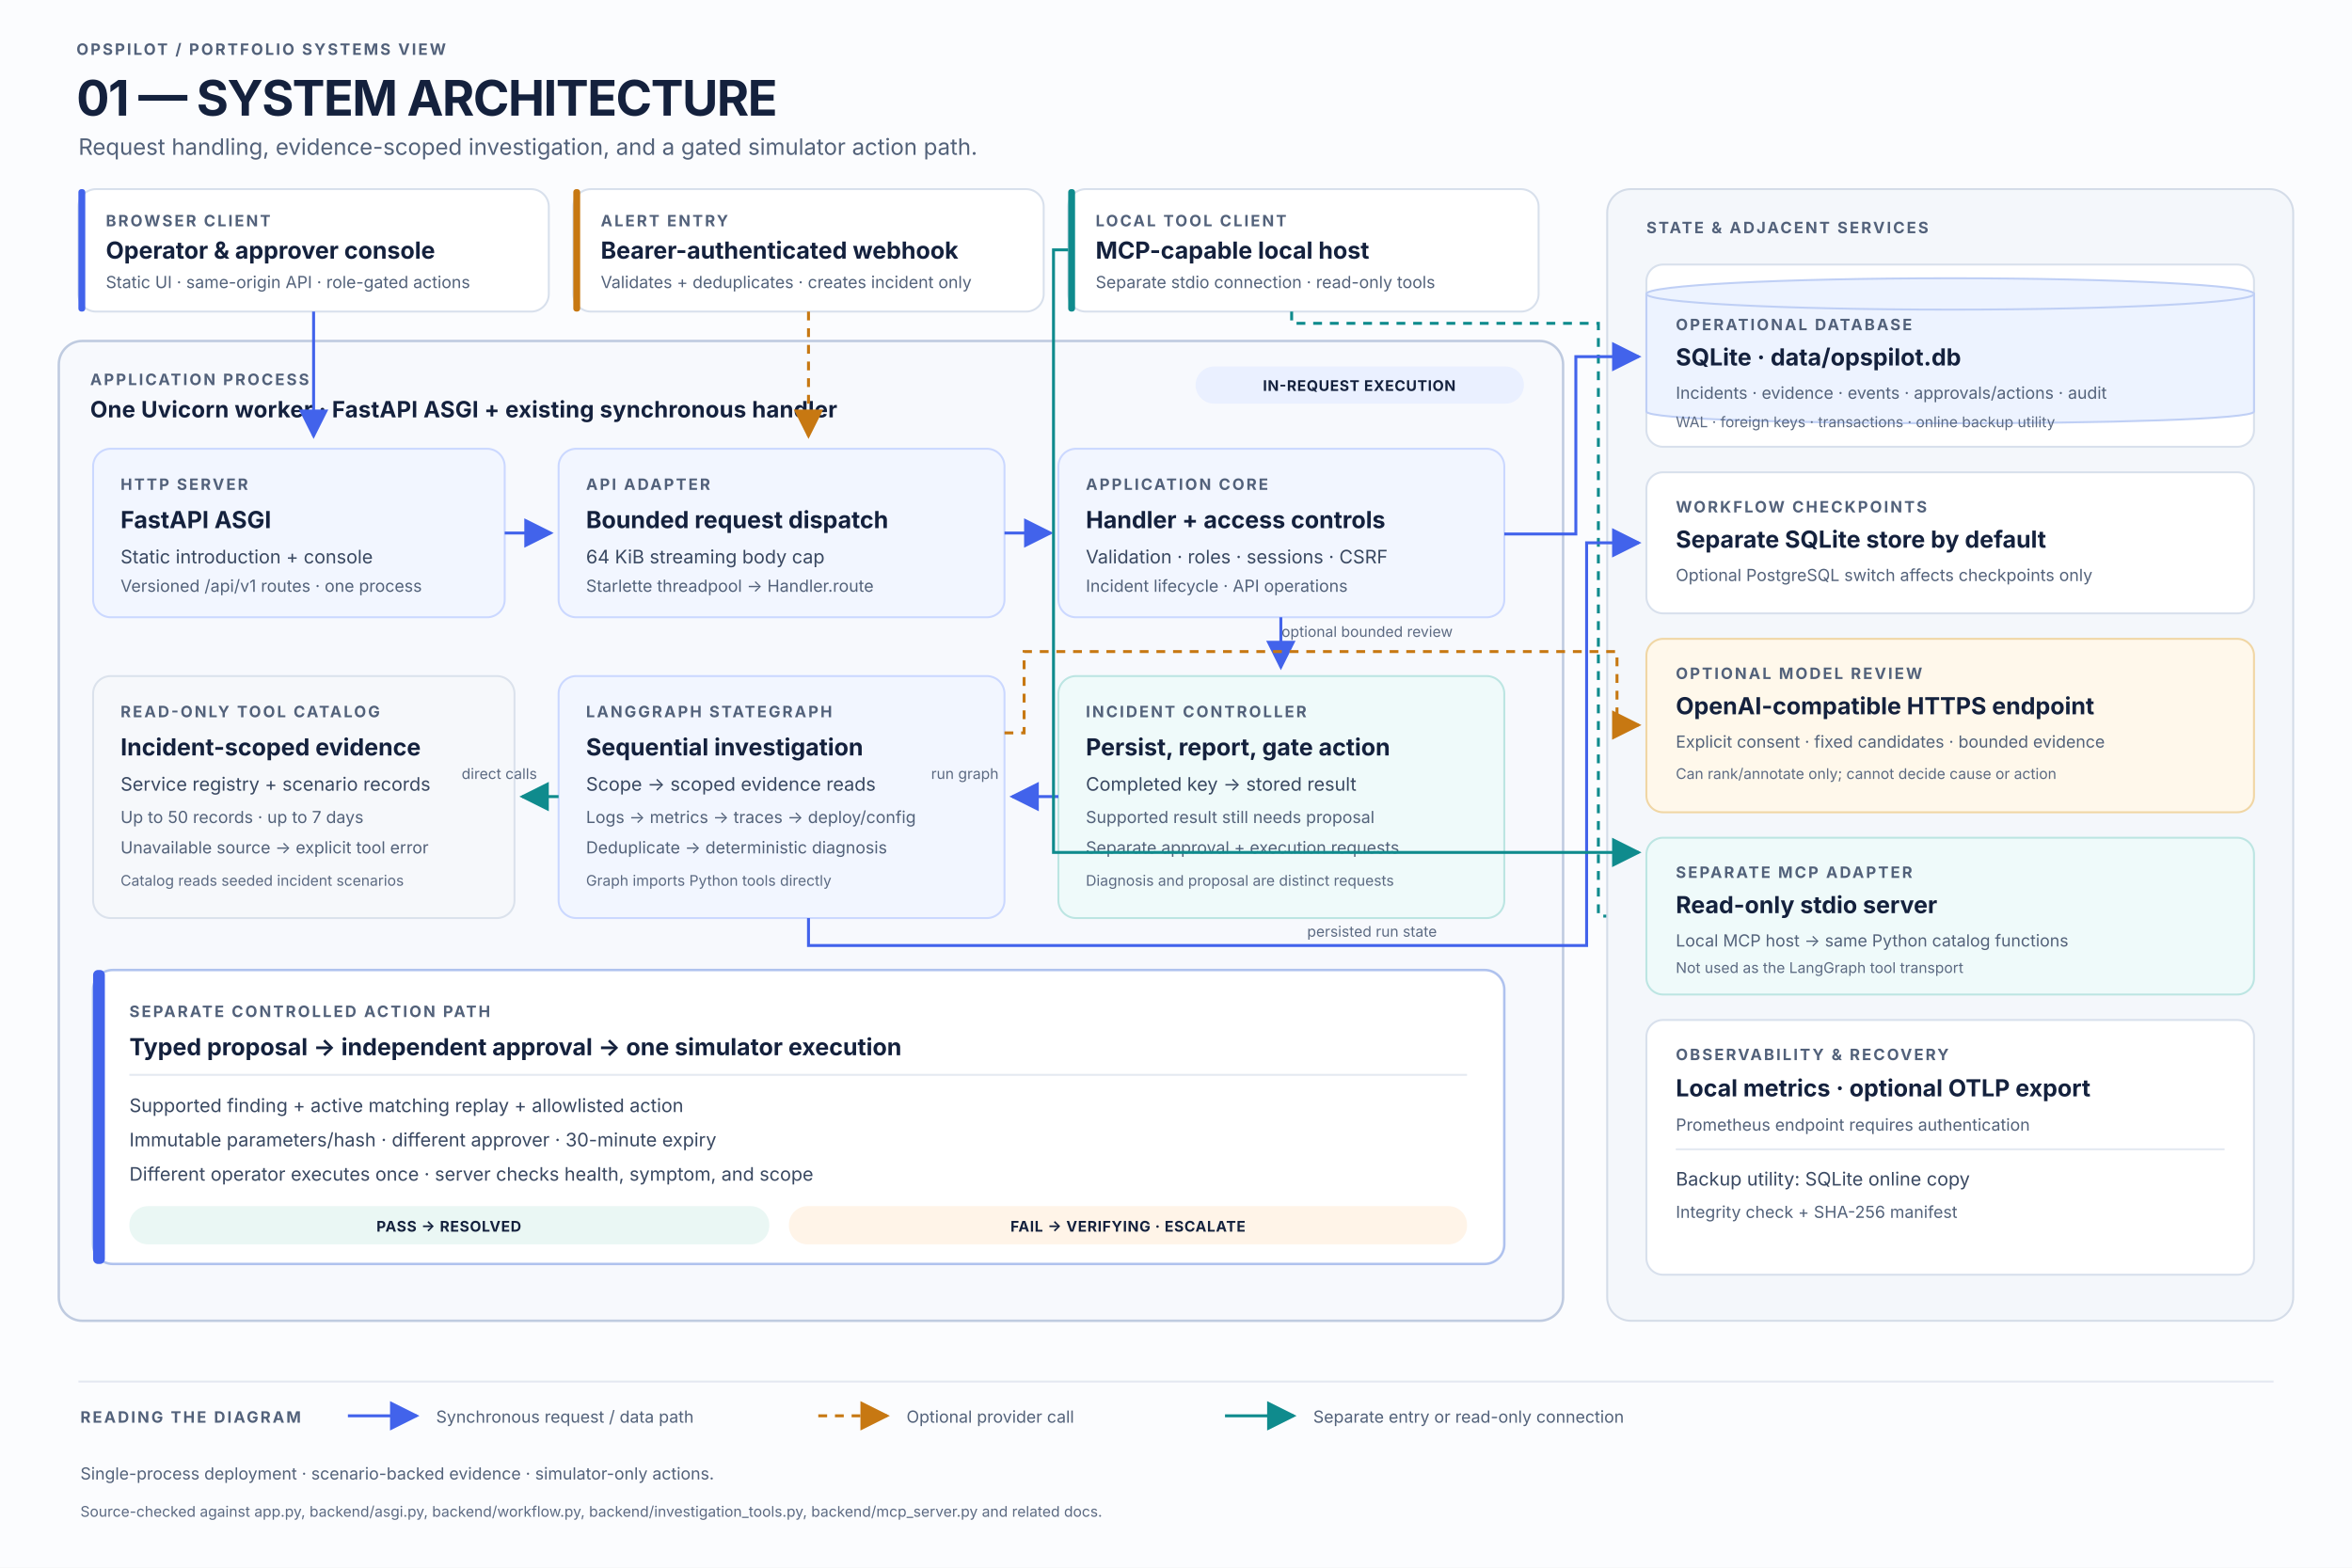
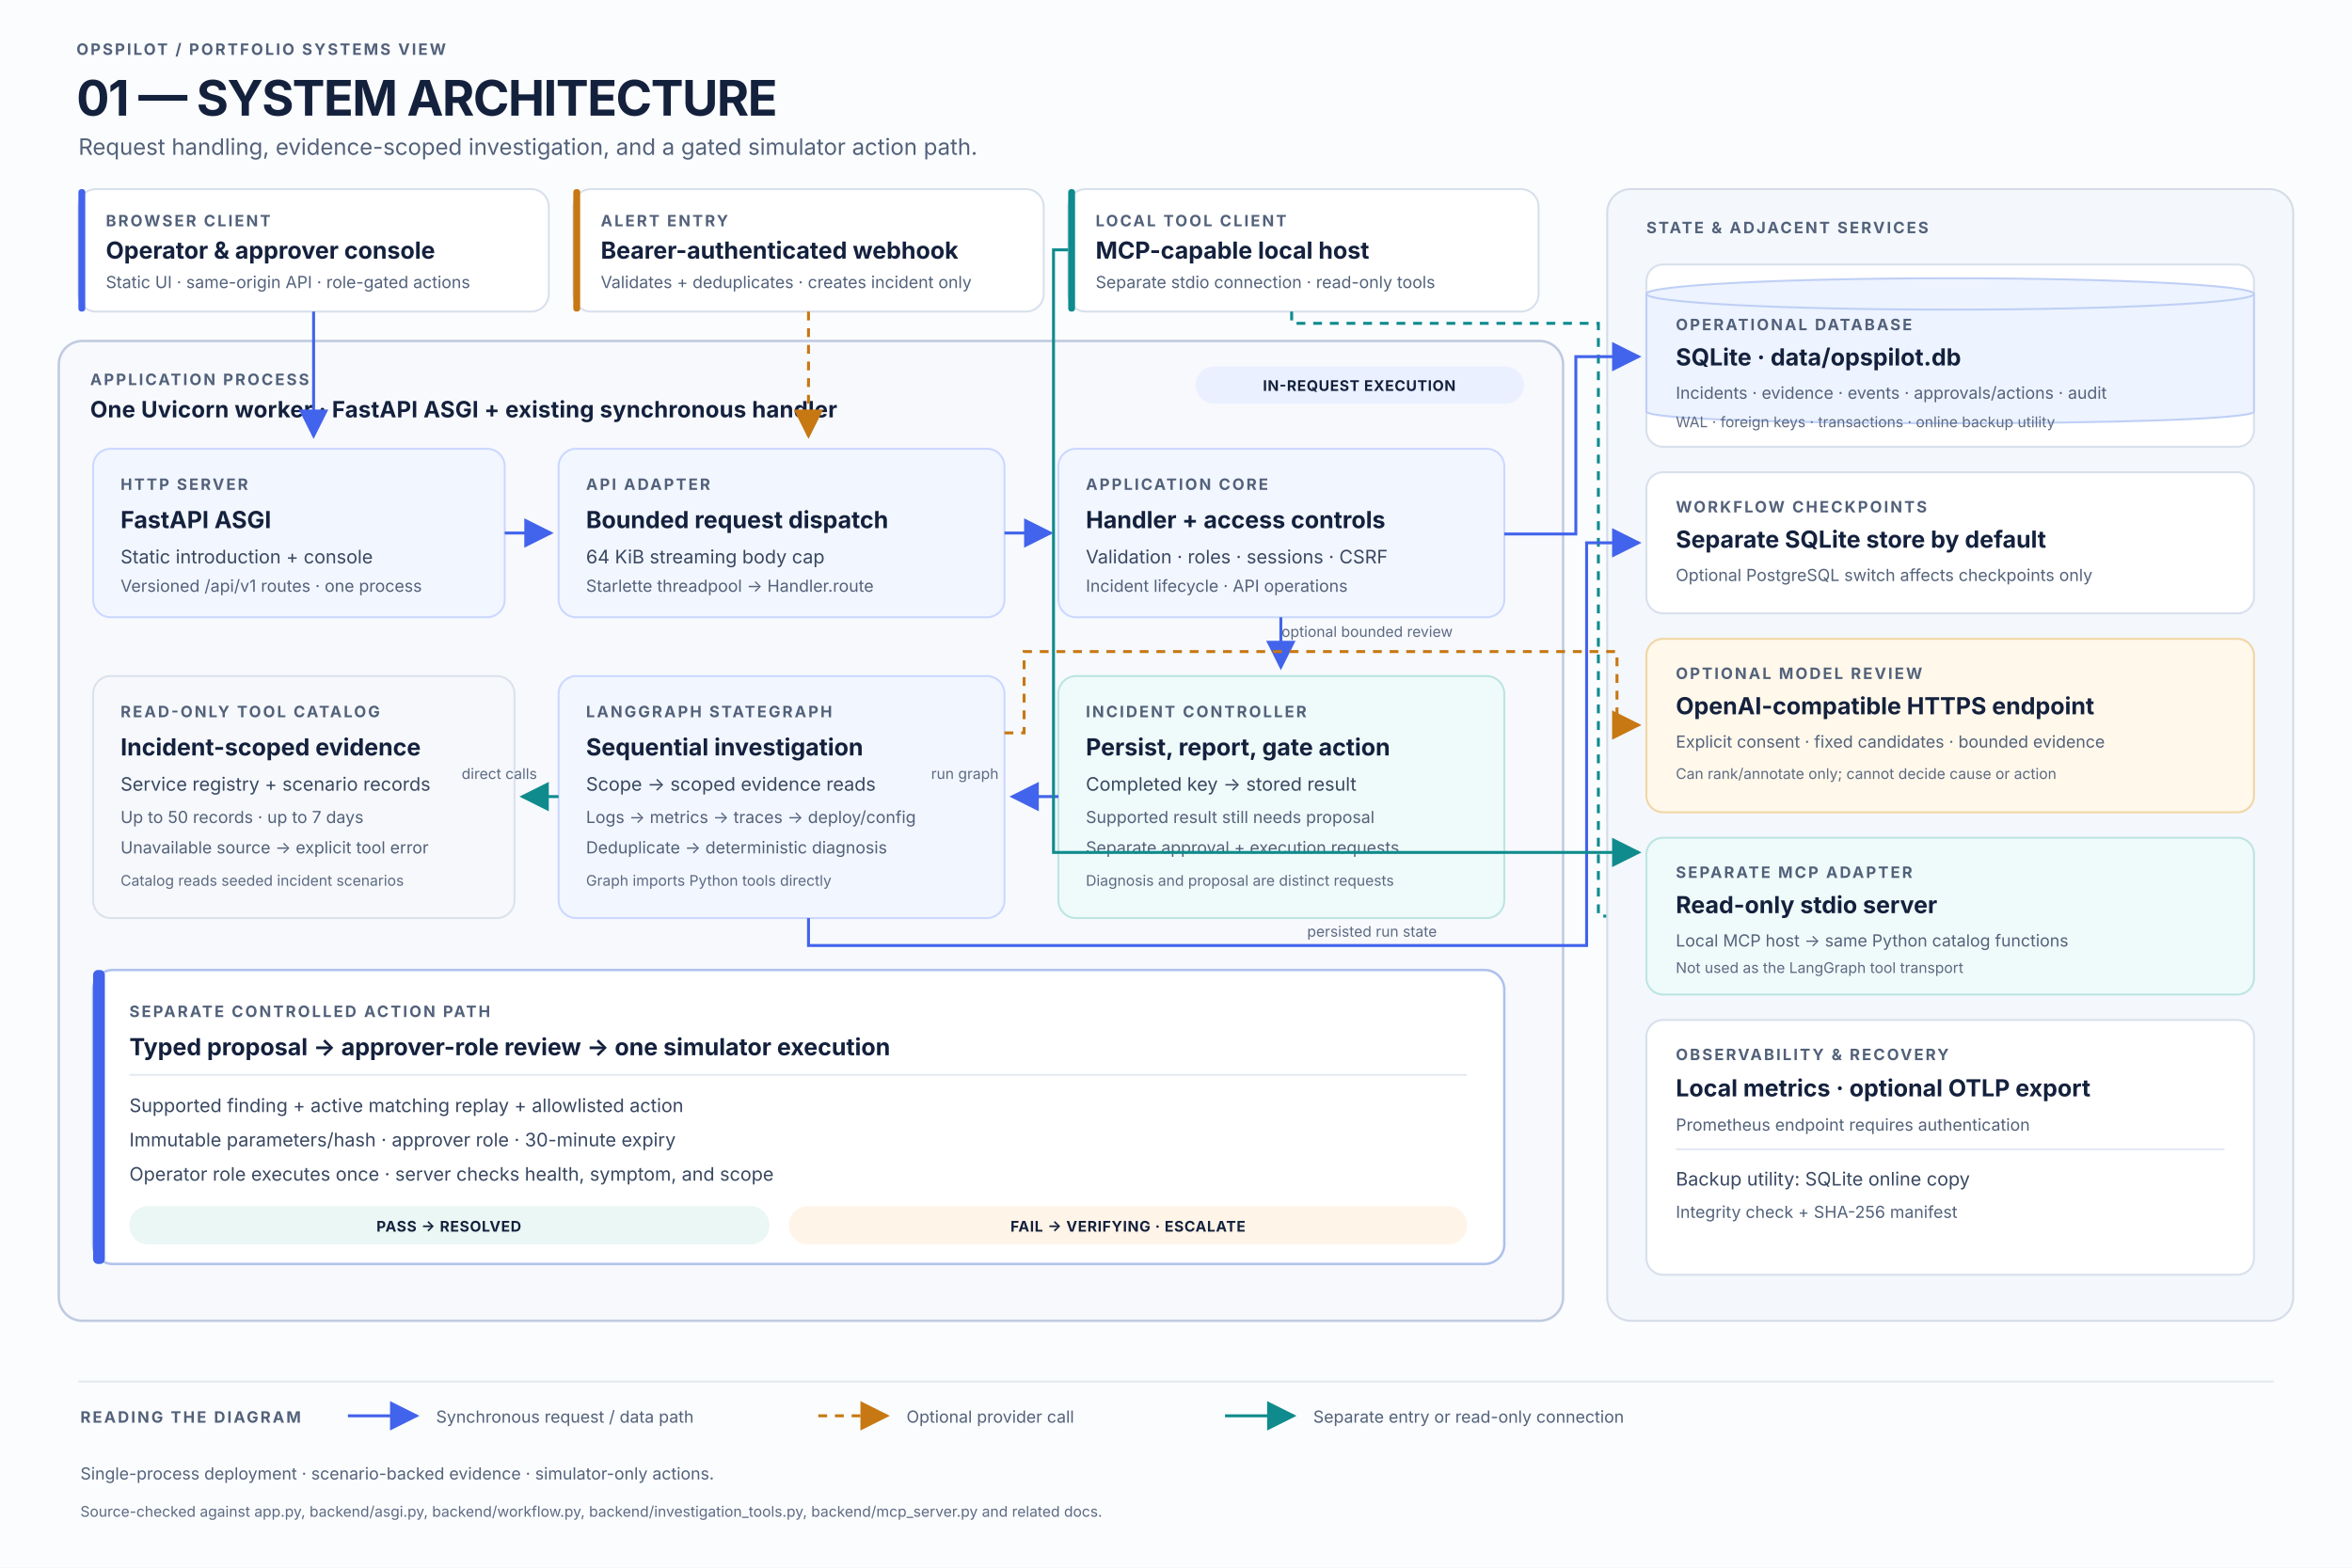
<svg xmlns="http://www.w3.org/2000/svg" width="2400" height="1600" viewBox="0 0 2400 1600" role="img" aria-labelledby="title desc">
  <defs>
    <marker id="arrow" markerWidth="12" markerHeight="12" refX="10" refY="6" orient="auto">
      <path d="M1,1 L11,6 L1,11 Z" fill="#4263EB" />
    </marker>
    <marker id="arrowTeal" markerWidth="12" markerHeight="12" refX="10" refY="6" orient="auto">
      <path d="M1,1 L11,6 L1,11 Z" fill="#0F8B8D" />
    </marker>
    <marker id="arrowAmber" markerWidth="12" markerHeight="12" refX="10" refY="6" orient="auto">
      <path d="M1,1 L11,6 L1,11 Z" fill="#C77812" />
    </marker>
    <style>
      text{font-family:Inter,Segoe UI,Arial,sans-serif;fill:#14213D}
      .title{font-size:50px;font-weight:750;letter-spacing:-1.3px}
      .sub{font-size:23px;fill:#53627A}
      .eyebrow{font-size:16px;font-weight:750;letter-spacing:2px;fill:#52617A}
      .section{font-size:23px;font-weight:750;letter-spacing:.2px}
      .cardtitle{font-size:24px;font-weight:720}
      .body{font-size:19px;fill:#394861}
      .small{font-size:17px;fill:#53627A}
      .tiny{font-size:15px;fill:#5C6A82}
      .chip{font-size:15px;font-weight:700;letter-spacing:.6px}
      .card{fill:#FFFFFF;stroke:#D8E0EC;stroke-width:2}
      .softblue{fill:#F2F6FF;stroke:#CBD8FF;stroke-width:2}
      .softteal{fill:#EFFAFA;stroke:#BCE5E2;stroke-width:2}
      .softamber{fill:#FFF8EB;stroke:#F0D6A4;stroke-width:2}
      .softslate{fill:#F6F8FB;stroke:#DBE2EC;stroke-width:2}
      .line{fill:none;stroke:#4263EB;stroke-width:3;marker-end:url(#arrow)}
      .lineTeal{fill:none;stroke:#0F8B8D;stroke-width:3;marker-end:url(#arrowTeal)}
      .lineAmber{fill:none;stroke:#C77812;stroke-width:3;stroke-dasharray:9 8;marker-end:url(#arrowAmber)}
      .separator{stroke:#E4E9F1;stroke-width:2}
    </style>
  </defs>
  <rect width="2400" height="1600" fill="#FBFCFE" />
  <text x="78" y="56" class="eyebrow">OPSPILOT  /  PORTFOLIO SYSTEMS VIEW</text>
  <text x="78" y="118" class="title">01 — SYSTEM ARCHITECTURE</text>
  <text x="80" y="158" class="sub">Request handling, evidence-scoped investigation, and a gated simulator action path.</text>
  <rect x="80" y="193" width="480" height="125" rx="18" class="card" />
  <rect x="80" y="193" width="7" height="125" rx="3" fill="#4263EB" />
  <text x="108" y="231" class="eyebrow">BROWSER CLIENT</text>
  <text x="108" y="264" class="cardtitle">Operator &amp; approver console</text>
  <text x="108" y="294" class="small">Static UI · same-origin API · role-gated actions</text>
  <rect x="585" y="193" width="480" height="125" rx="18" class="card" />
  <rect x="585" y="193" width="7" height="125" rx="3" fill="#C77812" />
  <text x="613" y="231" class="eyebrow">ALERT ENTRY</text>
  <text x="613" y="264" class="cardtitle">Bearer-authenticated webhook</text>
  <text x="613" y="294" class="small">Validates + deduplicates · creates incident only</text>
  <rect x="1090" y="193" width="480" height="125" rx="18" class="card" />
  <rect x="1090" y="193" width="7" height="125" rx="3" fill="#0F8B8D" />
  <text x="1118" y="231" class="eyebrow">LOCAL TOOL CLIENT</text>
  <text x="1118" y="264" class="cardtitle">MCP-capable local host</text>
  <text x="1118" y="294" class="small">Separate stdio connection · read-only tools</text>
  <rect x="60" y="348" width="1535" height="1000" rx="24" fill="#F7F9FD" stroke="#BFCBE0" stroke-width="2.5" />
  <text x="92" y="393" class="eyebrow">APPLICATION PROCESS</text>
  <text x="92" y="426" class="section">One Uvicorn worker · FastAPI ASGI + existing synchronous handler</text>
  <rect x="1220" y="374" width="335" height="38" rx="19" fill="#EAF0FF" />
  <text x="1387" y="399" text-anchor="middle" class="chip" fill="#3154C6">IN-REQUEST EXECUTION</text>
  <rect x="95" y="458" width="420" height="172" rx="18" class="softblue" />
  <text x="123" y="500" class="eyebrow">HTTP SERVER</text>
  <text x="123" y="539" class="cardtitle">FastAPI ASGI</text>
  <text x="123" y="575" class="body">Static introduction + console</text>
  <text x="123" y="604" class="small">Versioned /api/v1 routes · one process</text>
  <rect x="570" y="458" width="455" height="172" rx="18" class="softblue" />
  <text x="598" y="500" class="eyebrow">API ADAPTER</text>
  <text x="598" y="539" class="cardtitle">Bounded request dispatch</text>
  <text x="598" y="575" class="body">64 KiB streaming body cap</text>
  <text x="598" y="604" class="small">Starlette threadpool → Handler.route</text>
  <rect x="1080" y="458" width="455" height="172" rx="18" class="softblue" />
  <text x="1108" y="500" class="eyebrow">APPLICATION CORE</text>
  <text x="1108" y="539" class="cardtitle">Handler + access controls</text>
  <text x="1108" y="575" class="body">Validation · roles · sessions · CSRF</text>
  <text x="1108" y="604" class="small">Incident lifecycle · API operations</text>
  <path d="M515 544 H562" class="line" />
  <path d="M1025 544 H1072" class="line" />
  <path d="M320 318 V445" class="line" />
  <path d="M825 318 V445" class="lineAmber" />
  <path d="M1318 318 V330 H1631 V935 H1672" fill="none" stroke="#0F8B8D" stroke-width="3" stroke-dasharray="9 8" marker-end="url(#arrowTeal)" />
  <rect x="95" y="690" width="430" height="247" rx="18" class="softslate" />
  <text x="123" y="732" class="eyebrow">READ-ONLY TOOL CATALOG</text>
  <text x="123" y="771" class="cardtitle">Incident-scoped evidence</text>
  <text x="123" y="807" class="body">Service registry + scenario records</text>
  <text x="123" y="840" class="small">Up to 50 records · up to 7 days</text>
  <text x="123" y="871" class="small">Unavailable source → explicit tool error</text>
  <text x="123" y="904" class="tiny">Catalog reads seeded incident scenarios</text>
  <rect x="570" y="690" width="455" height="247" rx="18" class="softblue" />
  <text x="598" y="732" class="eyebrow">LANGGRAPH STATEGRAPH</text>
  <text x="598" y="771" class="cardtitle">Sequential investigation</text>
  <text x="598" y="807" class="body">Scope → scoped evidence reads</text>
  <text x="598" y="840" class="small">Logs → metrics → traces → deploy/config</text>
  <text x="598" y="871" class="small">Deduplicate → deterministic diagnosis</text>
  <text x="598" y="904" class="tiny">Graph imports Python tools directly</text>
  <rect x="1080" y="690" width="455" height="247" rx="18" class="softteal" />
  <text x="1108" y="732" class="eyebrow">INCIDENT CONTROLLER</text>
  <text x="1108" y="771" class="cardtitle">Persist, report, gate action</text>
  <text x="1108" y="807" class="body">Completed key → stored result</text>
  <text x="1108" y="840" class="small">Supported result still needs proposal</text>
  <text x="1108" y="871" class="small">Separate approval + execution requests</text>
  <text x="1108" y="904" class="tiny">Diagnosis and proposal are distinct requests</text>
  <path d="M1307 630 V681" class="line" />
  <path d="M1080 813 H1033" class="line" />
  <path d="M570 813 H533" class="lineTeal" />
  <text x="1019" y="795" text-anchor="end" class="tiny">run graph</text>
  <text x="548" y="795" text-anchor="end" class="tiny">direct calls</text>
  <rect x="95" y="990" width="1440" height="300" rx="20" fill="#FFFFFF" stroke="#AFC2EE" stroke-width="2.5" />
  <rect x="95" y="990" width="12" height="300" rx="5" fill="#4263EB" />
  <text x="132" y="1038" class="eyebrow">SEPARATE CONTROLLED ACTION PATH</text>
-   <text x="132" y="1077" class="cardtitle">Typed proposal → independent approval → one simulator execution</text>
+   <text x="132" y="1077" class="cardtitle">Typed proposal → approver-role review → one simulator execution</text>
  <line x1="132" y1="1097" x2="1497" y2="1097" class="separator" />
  <text x="132" y="1135" class="body">Supported finding + active matching replay + allowlisted action</text>
-   <text x="132" y="1170" class="body">Immutable parameters/hash · different approver · 30-minute expiry</text>
-   <text x="132" y="1205" class="body">Different operator executes once · server checks health, symptom, and scope</text>
+   <text x="132" y="1170" class="body">Immutable parameters/hash · approver role · 30-minute expiry</text>
+   <text x="132" y="1205" class="body">Operator role executes once · server checks health, symptom, and scope</text>
  <rect x="132" y="1231" width="653" height="39" rx="19" fill="#EAF7F4" />
  <text x="458" y="1257" text-anchor="middle" class="chip" fill="#0C6B68">PASS → RESOLVED</text>
  <rect x="805" y="1231" width="692" height="39" rx="19" fill="#FFF4E8" />
  <text x="1151" y="1257" text-anchor="middle" class="chip" fill="#9B5B14">FAIL → VERIFYING · ESCALATE</text>
  <rect x="1640" y="193" width="700" height="1155" rx="24" fill="#F4F7FB" stroke="#D4DCE8" stroke-width="2" />
  <text x="1680" y="238" class="eyebrow">STATE &amp; ADJACENT SERVICES</text>
  <rect x="1680" y="270" width="620" height="186" rx="17" class="card" />
  <path d="M1680 300 C1680 284 2300 284 2300 300 V420 C2300 436 1680 436 1680 420 Z" fill="#EDF3FF" stroke="#BFCFF5" stroke-width="2" />
  <ellipse cx="1990" cy="300" rx="310" ry="16" fill="#EDF3FF" stroke="#BFCFF5" stroke-width="2" />
  <text x="1710" y="337" class="eyebrow">OPERATIONAL DATABASE</text>
  <text x="1710" y="373" class="cardtitle">SQLite · data/opspilot.db</text>
  <text x="1710" y="407" class="small">Incidents · evidence · events · approvals/actions · audit</text>
  <text x="1710" y="436" class="tiny">WAL · foreign keys · transactions · online backup utility</text>
  <rect x="1680" y="482" width="620" height="144" rx="17" class="card" />
  <text x="1710" y="523" class="eyebrow">WORKFLOW CHECKPOINTS</text>
  <text x="1710" y="559" class="cardtitle">Separate SQLite store by default</text>
  <text x="1710" y="593" class="small">Optional PostgreSQL switch affects checkpoints only</text>
  <rect x="1680" y="652" width="620" height="177" rx="17" class="softamber" />
  <text x="1710" y="693" class="eyebrow">OPTIONAL MODEL REVIEW</text>
  <text x="1710" y="729" class="cardtitle">OpenAI-compatible HTTPS endpoint</text>
  <text x="1710" y="763" class="small">Explicit consent · fixed candidates · bounded evidence</text>
  <text x="1710" y="795" class="tiny">Can rank/annotate only; cannot decide cause or action</text>
  <rect x="1680" y="855" width="620" height="160" rx="17" class="softteal" />
  <text x="1710" y="896" class="eyebrow">SEPARATE MCP ADAPTER</text>
  <text x="1710" y="932" class="cardtitle">Read-only stdio server</text>
  <text x="1710" y="966" class="small">Local MCP host → same Python catalog functions</text>
  <text x="1710" y="993" class="tiny">Not used as the LangGraph tool transport</text>
  <rect x="1680" y="1041" width="620" height="260" rx="17" class="card" />
  <text x="1710" y="1082" class="eyebrow">OBSERVABILITY &amp; RECOVERY</text>
  <text x="1710" y="1119" class="cardtitle">Local metrics · optional OTLP export</text>
  <text x="1710" y="1154" class="small">Prometheus endpoint requires authentication</text>
  <line x1="1710" y1="1173" x2="2270" y2="1173" class="separator" />
  <text x="1710" y="1210" class="body">Backup utility: SQLite online copy</text>
  <text x="1710" y="1243" class="small">Integrity check + SHA-256 manifest</text>
  <path d="M1535 545 H1608 V364 H1672" class="line" />
  <path d="M825 937 V965 H1619 V554 H1672" class="line" />
  <text x="1400" y="956" text-anchor="middle" class="tiny">persisted run state</text>
  <path d="M1025 748 H1045 V665 H1650 V740 H1672" class="lineAmber" />
  <text x="1395" y="650" text-anchor="middle" class="tiny">optional bounded review</text>
  <path d="M1090 255 H1075 V870 H1672" class="lineTeal" />
  <line x1="80" y1="1410" x2="2320" y2="1410" class="separator" />
  <text x="82" y="1452" class="eyebrow">READING THE DIAGRAM</text>
  <path d="M355 1445 H425" class="line" />
  <text x="445" y="1452" class="small">Synchronous request / data path</text>
  <path d="M835 1445 H905" class="lineAmber" />
  <text x="925" y="1452" class="small">Optional provider call</text>
  <path d="M1250 1445 H1320" class="lineTeal" />
  <text x="1340" y="1452" class="small">Separate entry or read-only connection</text>
  <text x="82" y="1510" class="small">Single-process deployment · scenario-backed evidence · simulator-only actions.</text>
  <text x="82" y="1548" class="tiny">Source-checked against app.py, backend/asgi.py, backend/workflow.py, backend/investigation_tools.py, backend/mcp_server.py and related docs.</text>
</svg>
